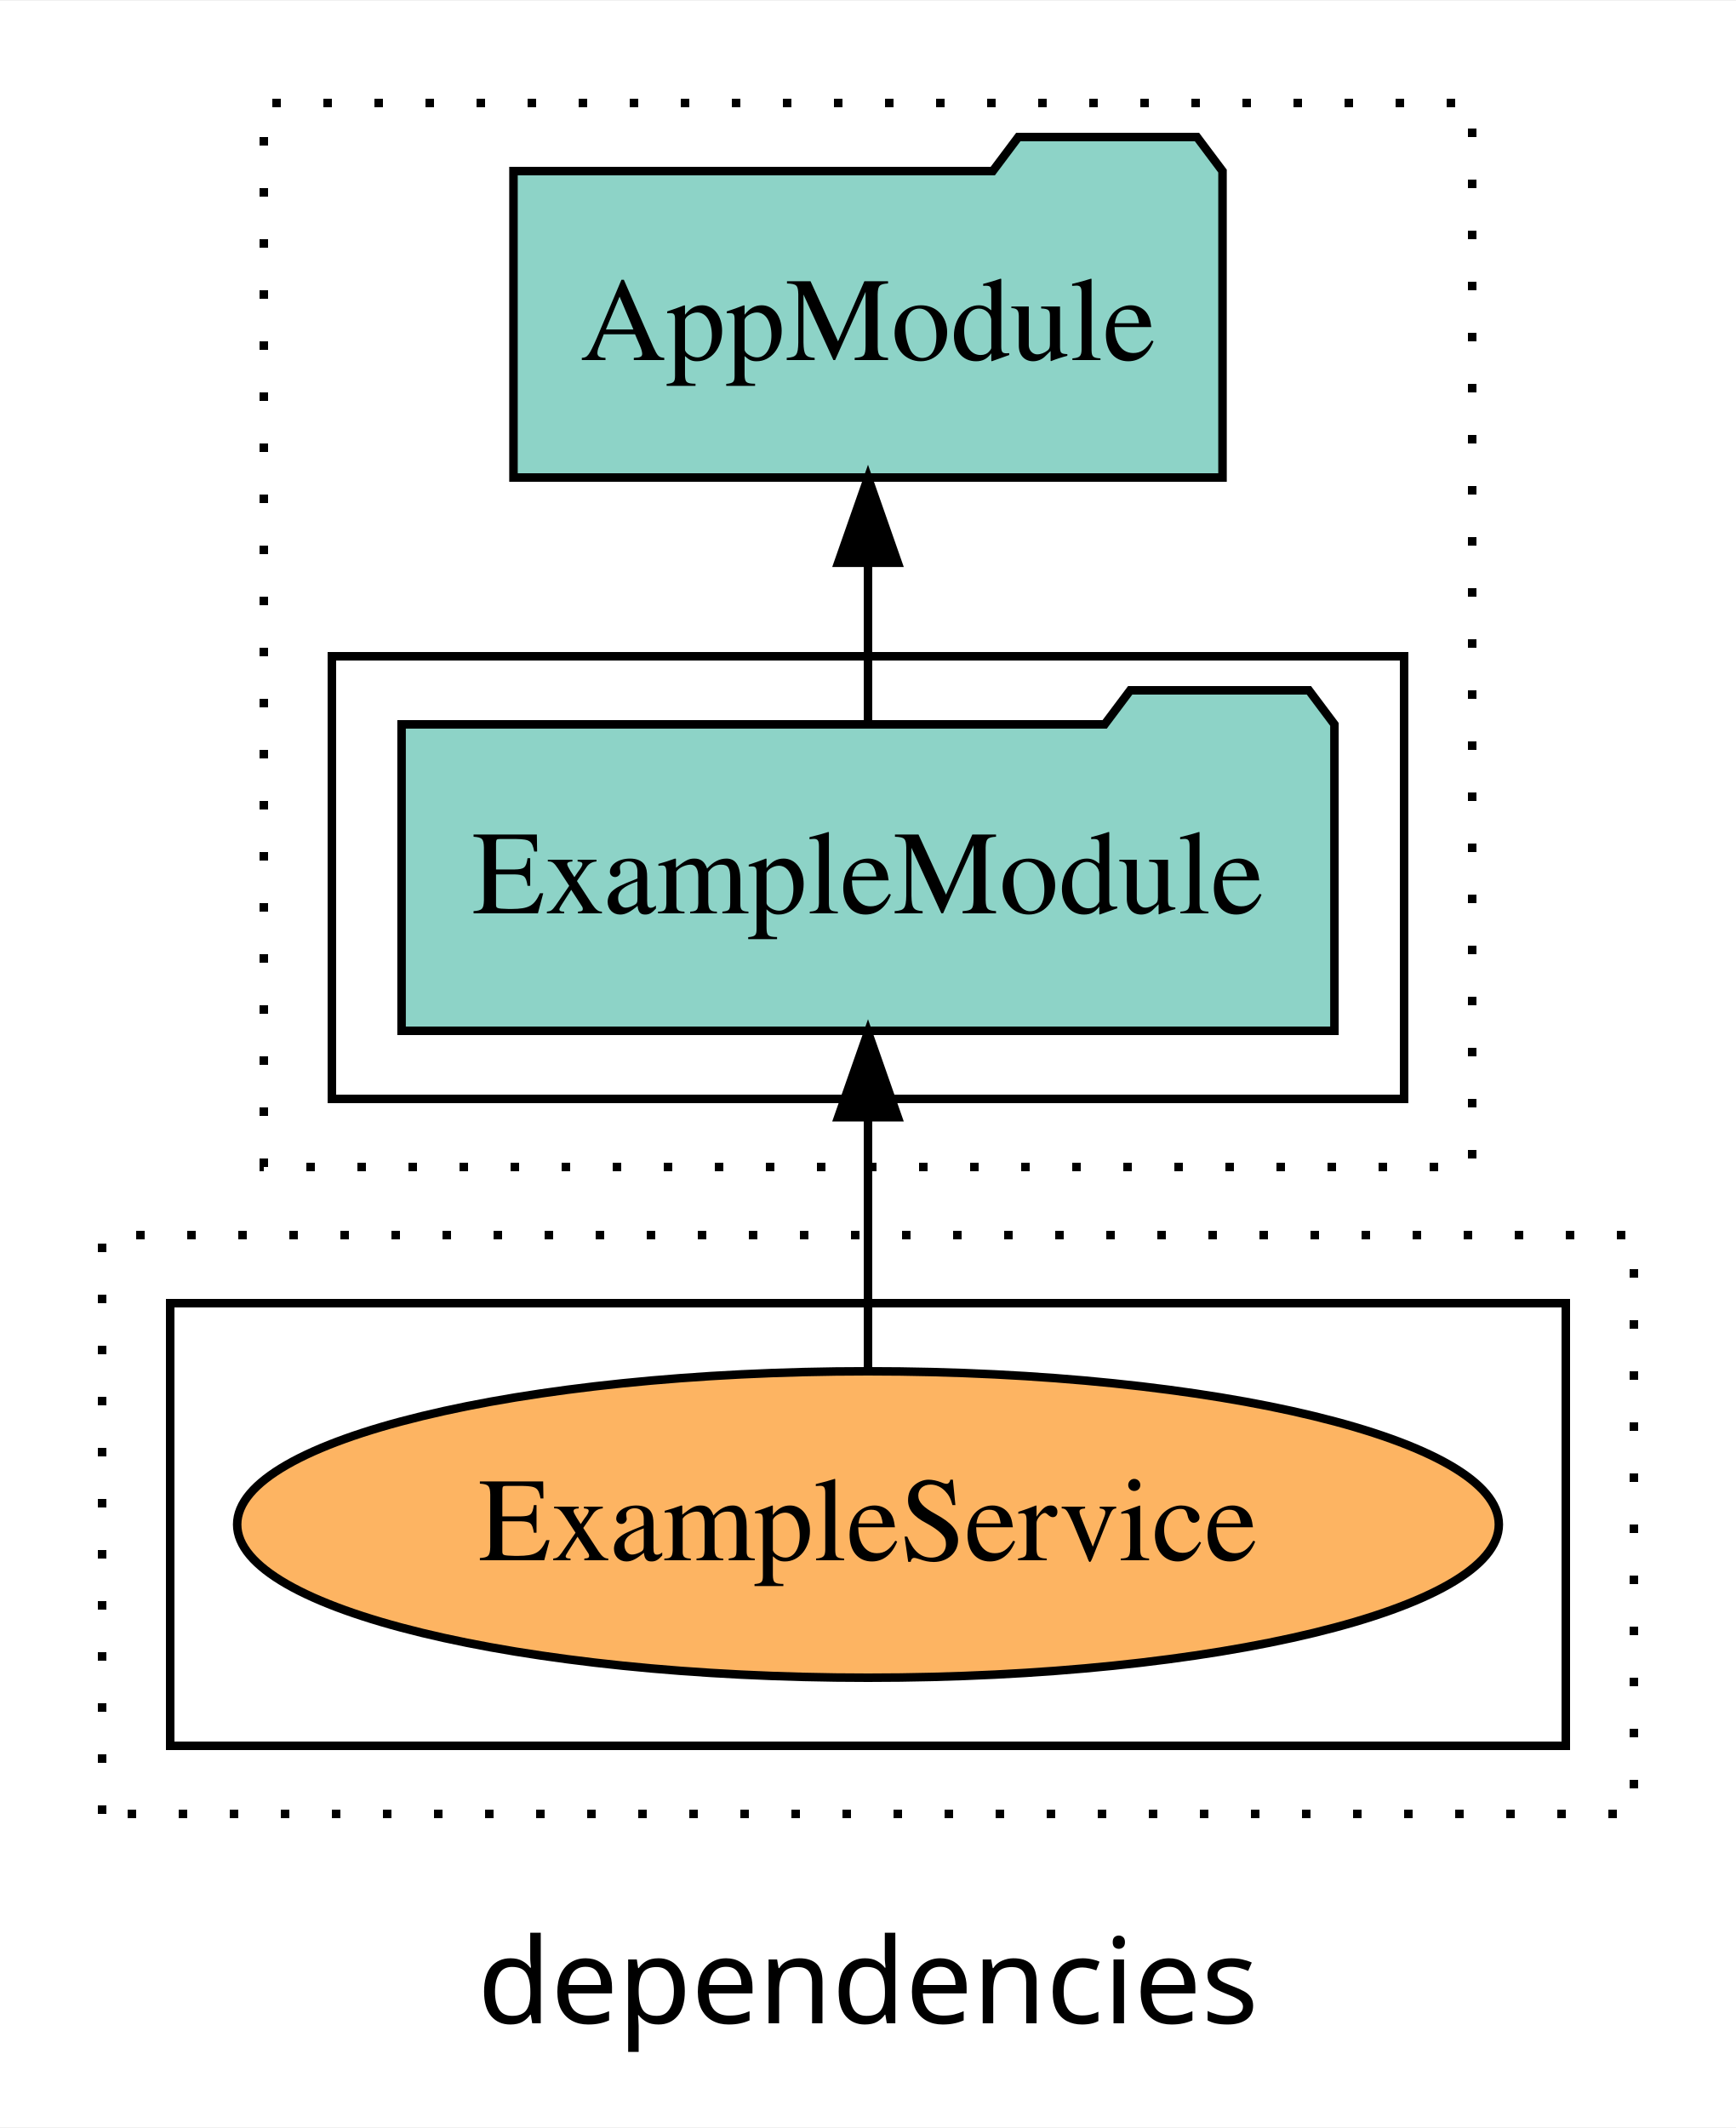
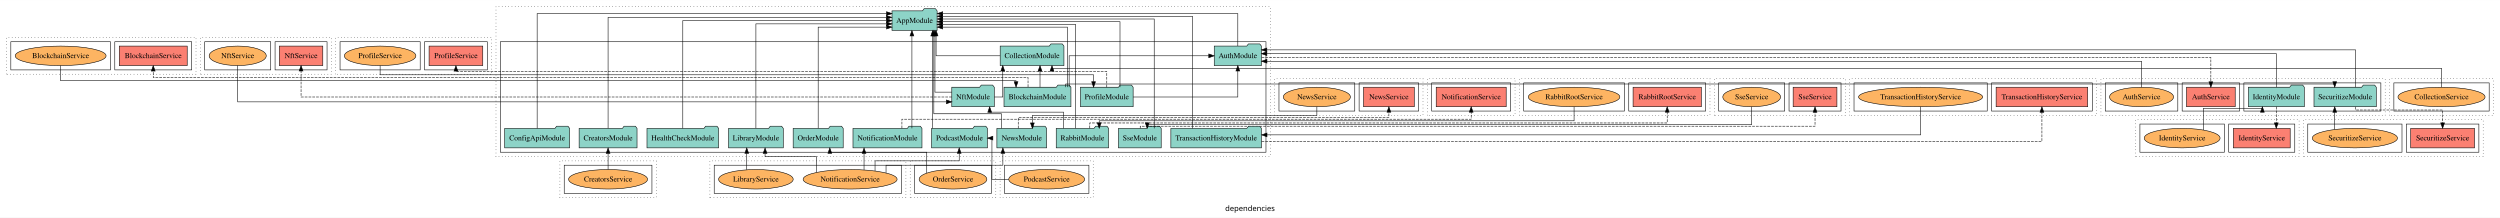
- <svg xmlns="http://www.w3.org/2000/svg" width="204pt" height="250pt" viewBox="0.00 0.00 204.00 249.80">
-   <g id="graph0" class="graph" transform="scale(1 1) rotate(0) translate(4 245.8)">
-     <polygon fill="white" stroke="transparent" points="-4,4 -4,-245.8 200,-245.8 200,4 -4,4" />
-     <text text-anchor="middle" x="98" y="-8.2" font-family="sans-serif" font-size="14.00">dependencies</text>
+ <svg xmlns="http://www.w3.org/2000/svg" width="4617pt" height="402pt" viewBox="0.00 0.00 4617.00 401.80">
+   <g id="graph0" class="graph" transform="scale(1 1) rotate(0) translate(4 397.8)">
+     <polygon fill="white" stroke="transparent" points="-4,4 -4,-397.8 4613,-397.8 4613,4 -4,4" />
+     <text text-anchor="middle" x="2304.5" y="-8.2" font-family="sans-serif" font-size="14.00">dependencies</text>
    <g id="clust1" class="cluster">
-       <polygon fill="none" stroke="black" stroke-dasharray="1,5" points="27,-108.8 27,-233.8 169,-233.8 169,-108.8 27,-108.8" />
+       <polygon fill="none" stroke="black" stroke-dasharray="1,5" points="912,-108.8 912,-385.8 2342,-385.8 2342,-108.8 912,-108.8" />
    </g>
    <g id="clust3" class="cluster">
-       <polygon fill="none" stroke="black" points="35,-116.8 35,-168.8 161,-168.8 161,-116.8 35,-116.8" />
+       <polygon fill="none" stroke="black" points="920,-116.8 920,-320.8 2334,-320.8 2334,-116.8 920,-116.8" />
    </g>
    <g id="clust7" class="cluster">
-       <polygon fill="none" stroke="black" stroke-dasharray="1,5" points="8,-32.8 8,-100.8 188,-100.8 188,-32.8 8,-32.8" />
+       <polygon fill="none" stroke="black" stroke-dasharray="1,5" points="3876,-184.8 3876,-252.8 4401,-252.8 4401,-184.8 3876,-184.8" />
+     </g>
+     <g id="clust9" class="cluster">
+       <polygon fill="none" stroke="black" points="4140,-192.8 4140,-244.8 4393,-244.8 4393,-192.8 4140,-192.8" />
+     </g>
+     <g id="clust10" class="cluster">
+       <polygon fill="none" stroke="black" points="4026,-192.8 4026,-244.8 4132,-244.8 4132,-192.8 4026,-192.8" />
    </g>
    <g id="clust12" class="cluster">
-       <polygon fill="none" stroke="black" points="16,-40.8 16,-92.8 180,-92.8 180,-40.8 16,-40.8" />
+       <polygon fill="none" stroke="black" points="3884,-192.8 3884,-244.8 4018,-244.8 4018,-192.8 3884,-192.8" />
+     </g>
+     <g id="clust13" class="cluster">
+       <polygon fill="none" stroke="black" stroke-dasharray="1,5" points="8,-260.8 8,-328.8 358,-328.8 358,-260.8 8,-260.8" />
+     </g>
+     <g id="clust16" class="cluster">
+       <polygon fill="none" stroke="black" points="208,-268.8 208,-320.8 350,-320.8 350,-268.8 208,-268.8" />
+     </g>
+     <g id="clust18" class="cluster">
+       <polygon fill="none" stroke="black" points="16,-268.8 16,-320.8 200,-320.8 200,-268.8 16,-268.8" />
+     </g>
+     <g id="clust19" class="cluster">
+       <polygon fill="none" stroke="black" stroke-dasharray="1,5" points="4409,-184.8 4409,-252.8 4601,-252.8 4601,-184.8 4409,-184.8" />
+     </g>
+     <g id="clust24" class="cluster">
+       <polygon fill="none" stroke="black" points="4417,-192.8 4417,-244.8 4593,-244.8 4593,-192.8 4417,-192.8" />
+     </g>
+     <g id="clust31" class="cluster">
+       <polygon fill="none" stroke="black" stroke-dasharray="1,5" points="1030,-32.8 1030,-100.8 1208,-100.8 1208,-32.8 1030,-32.8" />
+     </g>
+     <g id="clust36" class="cluster">
+       <polygon fill="none" stroke="black" points="1038,-40.8 1038,-92.8 1200,-92.8 1200,-40.8 1038,-40.8" />
+     </g>
+     <g id="clust43" class="cluster">
+       <polygon fill="none" stroke="black" stroke-dasharray="1,5" points="3940,-108.8 3940,-176.8 4242,-176.8 4242,-108.8 3940,-108.8" />
+     </g>
+     <g id="clust46" class="cluster">
+       <polygon fill="none" stroke="black" points="4112,-116.8 4112,-168.8 4234,-168.8 4234,-116.8 4112,-116.8" />
+     </g>
+     <g id="clust48" class="cluster">
+       <polygon fill="none" stroke="black" points="3948,-116.8 3948,-168.8 4104,-168.8 4104,-116.8 3948,-116.8" />
+     </g>
+     <g id="clust49" class="cluster">
+       <polygon fill="none" stroke="black" stroke-dasharray="1,5" points="1307,-32.8 1307,-100.8 1669,-100.8 1669,-32.8 1307,-32.8" />
+     </g>
+     <g id="clust54" class="cluster">
+       <polygon fill="none" stroke="black" points="1315,-40.8 1315,-92.8 1661,-92.8 1661,-40.8 1315,-40.8" />
+     </g>
+     <g id="clust55" class="cluster">
+       <polygon fill="none" stroke="black" stroke-dasharray="1,5" points="2350,-184.8 2350,-252.8 2624,-252.8 2624,-184.8 2350,-184.8" />
+     </g>
+     <g id="clust58" class="cluster">
+       <polygon fill="none" stroke="black" points="2506,-192.8 2506,-244.8 2616,-244.8 2616,-192.8 2506,-192.8" />
+     </g>
+     <g id="clust60" class="cluster">
+       <polygon fill="none" stroke="black" points="2358,-192.8 2358,-244.8 2498,-244.8 2498,-192.8 2358,-192.8" />
+     </g>
+     <g id="clust61" class="cluster">
+       <polygon fill="none" stroke="black" stroke-dasharray="1,5" points="366,-260.8 366,-328.8 608,-328.8 608,-260.8 366,-260.8" />
+     </g>
+     <g id="clust64" class="cluster">
+       <polygon fill="none" stroke="black" points="504,-268.8 504,-320.8 600,-320.8 600,-268.8 504,-268.8" />
+     </g>
+     <g id="clust66" class="cluster">
+       <polygon fill="none" stroke="black" points="374,-268.8 374,-320.8 496,-320.8 496,-268.8 374,-268.8" />
+     </g>
+     <g id="clust67" class="cluster">
+       <polygon fill="none" stroke="black" stroke-dasharray="1,5" points="2632,-184.8 2632,-252.8 2794,-252.8 2794,-184.8 2632,-184.8" />
+     </g>
+     <g id="clust70" class="cluster">
+       <polygon fill="none" stroke="black" points="2640,-192.8 2640,-244.8 2786,-244.8 2786,-192.8 2640,-192.8" />
+     </g>
+     <g id="clust73" class="cluster">
+       <polygon fill="none" stroke="black" stroke-dasharray="1,5" points="1677,-32.8 1677,-100.8 1835,-100.8 1835,-32.8 1677,-32.8" />
+     </g>
+     <g id="clust78" class="cluster">
+       <polygon fill="none" stroke="black" points="1685,-40.8 1685,-92.8 1827,-92.8 1827,-40.8 1685,-40.8" />
+     </g>
+     <g id="clust79" class="cluster">
+       <polygon fill="none" stroke="black" stroke-dasharray="1,5" points="1843,-32.8 1843,-100.8 2015,-100.8 2015,-32.8 1843,-32.8" />
+     </g>
+     <g id="clust84" class="cluster">
+       <polygon fill="none" stroke="black" points="1851,-40.8 1851,-92.8 2007,-92.8 2007,-40.8 1851,-40.8" />
+     </g>
+     <g id="clust85" class="cluster">
+       <polygon fill="none" stroke="black" stroke-dasharray="1,5" points="616,-260.8 616,-328.8 904,-328.8 904,-260.8 616,-260.8" />
+     </g>
+     <g id="clust88" class="cluster">
+       <polygon fill="none" stroke="black" points="780,-268.8 780,-320.8 896,-320.8 896,-268.8 780,-268.8" />
+     </g>
+     <g id="clust90" class="cluster">
+       <polygon fill="none" stroke="black" points="624,-268.8 624,-320.8 772,-320.8 772,-268.8 624,-268.8" />
+     </g>
+     <g id="clust91" class="cluster">
+       <polygon fill="none" stroke="black" stroke-dasharray="1,5" points="2802,-184.8 2802,-252.8 3154,-252.8 3154,-184.8 2802,-184.8" />
+     </g>
+     <g id="clust94" class="cluster">
+       <polygon fill="none" stroke="black" points="3004,-192.8 3004,-244.8 3146,-244.8 3146,-192.8 3004,-192.8" />
+     </g>
+     <g id="clust96" class="cluster">
+       <polygon fill="none" stroke="black" points="2810,-192.8 2810,-244.8 2996,-244.8 2996,-192.8 2810,-192.8" />
+     </g>
+     <g id="clust97" class="cluster">
+       <polygon fill="none" stroke="black" stroke-dasharray="1,5" points="4250,-108.8 4250,-176.8 4582,-176.8 4582,-108.8 4250,-108.8" />
+     </g>
+     <g id="clust100" class="cluster">
+       <polygon fill="none" stroke="black" points="4440,-116.8 4440,-168.8 4574,-168.8 4574,-116.8 4440,-116.8" />
+     </g>
+     <g id="clust102" class="cluster">
+       <polygon fill="none" stroke="black" points="4258,-116.8 4258,-168.8 4432,-168.8 4432,-116.8 4258,-116.8" />
+     </g>
+     <g id="clust103" class="cluster">
+       <polygon fill="none" stroke="black" stroke-dasharray="1,5" points="3162,-184.8 3162,-252.8 3404,-252.8 3404,-184.8 3162,-184.8" />
+     </g>
+     <g id="clust106" class="cluster">
+       <polygon fill="none" stroke="black" points="3300,-192.8 3300,-244.8 3396,-244.8 3396,-192.8 3300,-192.8" />
+     </g>
+     <g id="clust108" class="cluster">
+       <polygon fill="none" stroke="black" points="3170,-192.8 3170,-244.8 3292,-244.8 3292,-192.8 3170,-192.8" />
+     </g>
+     <g id="clust109" class="cluster">
+       <polygon fill="none" stroke="black" stroke-dasharray="1,5" points="3412,-184.8 3412,-252.8 3868,-252.8 3868,-184.8 3412,-184.8" />
+     </g>
+     <g id="clust112" class="cluster">
+       <polygon fill="none" stroke="black" points="3674,-192.8 3674,-244.8 3860,-244.8 3860,-192.8 3674,-192.8" />
+     </g>
+     <g id="clust114" class="cluster">
+       <polygon fill="none" stroke="black" points="3420,-192.8 3420,-244.8 3666,-244.8 3666,-192.8 3420,-192.8" />
    </g>
    <g id="node1" class="node">
-       <polygon fill="#8dd3c7" stroke="black" points="152.81,-160.8 149.81,-164.8 128.81,-164.8 125.81,-160.8 43.19,-160.8 43.19,-124.8 152.81,-124.8 152.81,-160.8" />
-       <text text-anchor="middle" x="98" y="-138.6" font-family="Times,serif" font-size="14.00">ExampleModule</text>
+       <polygon fill="#8dd3c7" stroke="black" points="2325.55,-312.8 2322.55,-316.8 2301.55,-316.8 2298.55,-312.8 2238.45,-312.8 2238.45,-276.8 2325.55,-276.8 2325.55,-312.8" />
+       <text text-anchor="middle" x="2282" y="-290.6" font-family="Times,serif" font-size="14.00">AuthModule</text>
+     </g>
+     <g id="node17" class="node">
+       <polygon fill="#8dd3c7" stroke="black" points="1726.66,-377.8 1723.66,-381.8 1702.66,-381.8 1699.66,-377.8 1643.34,-377.8 1643.34,-341.8 1726.66,-341.8 1726.66,-377.8" />
+       <text text-anchor="middle" x="1685" y="-355.6" font-family="Times,serif" font-size="14.00">AppModule</text>
+     </g>
+     <g id="edge1" class="edge">
+       <path fill="none" stroke="black" d="M2282,-312.89C2282,-335.93 2282,-372.8 2282,-372.8 2282,-372.8 1736.98,-372.8 1736.98,-372.8" />
+       <polygon fill="black" stroke="black" points="1736.98,-369.3 1726.98,-372.8 1736.98,-376.3 1736.98,-369.3" />
+     </g>
+     <g id="node20" class="node">
+       <polygon fill="#fb8072" stroke="black" points="4123.98,-236.8 4034.02,-236.8 4034.02,-200.8 4123.98,-200.8 4123.98,-236.8" />
+       <text text-anchor="middle" x="4079" y="-214.6" font-family="Times,serif" font-size="14.00">AuthService </text>
+     </g>
+     <g id="edge21" class="edge">
+       <path fill="none" stroke="black" stroke-dasharray="5,2" d="M2325.97,-291.8C2601.55,-291.8 4079,-291.8 4079,-291.8 4079,-291.8 4079,-246.84 4079,-246.84" />
+       <polygon fill="black" stroke="black" points="4082.5,-246.84 4079,-236.84 4075.5,-246.84 4082.5,-246.84" />
    </g>
    <g id="node2" class="node">
-       <polygon fill="#8dd3c7" stroke="black" points="139.66,-225.8 136.66,-229.8 115.66,-229.8 112.66,-225.8 56.34,-225.8 56.34,-189.8 139.66,-189.8 139.66,-225.8" />
-       <text text-anchor="middle" x="98" y="-203.6" font-family="Times,serif" font-size="14.00">AppModule</text>
-     </g>
-     <g id="edge1" class="edge">
-       <path fill="none" stroke="black" d="M98,-160.91C98,-160.91 98,-179.79 98,-179.79" />
-       <polygon fill="black" stroke="black" points="94.5,-179.79 98,-189.79 101.5,-179.79 94.5,-179.79" />
+       <polygon fill="#8dd3c7" stroke="black" points="1973.81,-236.8 1970.81,-240.8 1949.81,-240.8 1946.81,-236.8 1850.19,-236.8 1850.19,-200.8 1973.81,-200.8 1973.81,-236.8" />
+       <text text-anchor="middle" x="1912" y="-214.6" font-family="Times,serif" font-size="14.00">BlockchainModule</text>
+     </g>
+     <g id="edge17" class="edge">
+       <path fill="none" stroke="black" d="M1970.48,-236.81C1970.48,-259.29 1970.48,-294.8 1970.48,-294.8 1970.48,-294.8 2228.36,-294.8 2228.36,-294.8" />
+       <polygon fill="black" stroke="black" points="2228.36,-298.3 2238.36,-294.8 2228.36,-291.3 2228.36,-298.3" />
    </g>
    <g id="node3" class="node">
-       <ellipse fill="#fdb462" stroke="black" cx="98" cy="-66.8" rx="74.13" ry="18" />
-       <text text-anchor="middle" x="98" y="-62.6" font-family="Times,serif" font-size="14.00">ExampleService</text>
+       <polygon fill="#8dd3c7" stroke="black" points="1960.88,-312.8 1957.88,-316.8 1936.88,-316.8 1933.88,-312.8 1843.12,-312.8 1843.12,-276.8 1960.88,-276.8 1960.88,-312.8" />
+       <text text-anchor="middle" x="1902" y="-290.6" font-family="Times,serif" font-size="14.00">CollectionModule</text>
+     </g>
+     <g id="edge25" class="edge">
+       <path fill="none" stroke="black" d="M1916.7,-236.81C1916.7,-236.81 1916.7,-266.65 1916.7,-266.65" />
+       <polygon fill="black" stroke="black" points="1913.2,-266.65 1916.7,-276.65 1920.2,-266.65 1913.2,-266.65" />
    </g>
    <g id="edge2" class="edge">
-       <path fill="none" stroke="black" d="M98,-84.81C98,-84.81 98,-114.65 98,-114.65" />
-       <polygon fill="black" stroke="black" points="94.5,-114.65 98,-124.65 101.5,-114.65 94.5,-114.65" />
+       <path fill="none" stroke="black" d="M1967.3,-237.01C1967.3,-272.57 1967.3,-347.8 1967.3,-347.8 1967.3,-347.8 1736.96,-347.8 1736.96,-347.8" />
+       <polygon fill="black" stroke="black" points="1736.96,-344.3 1726.96,-347.8 1736.96,-351.3 1736.96,-344.3" />
+     </g>
+     <g id="node19" class="node">
+       <polygon fill="#8dd3c7" stroke="black" points="4384.53,-236.8 4381.53,-240.8 4360.53,-240.8 4357.53,-236.8 4269.47,-236.8 4269.47,-200.8 4384.53,-200.8 4384.53,-236.8" />
+       <text text-anchor="middle" x="4327" y="-214.6" font-family="Times,serif" font-size="14.00">SecuritizeModule</text>
+     </g>
+     <g id="edge48" class="edge">
+       <path fill="none" stroke="black" d="M1964.12,-236.99C1964.12,-240.34 1964.12,-242.8 1964.12,-242.8 1964.12,-242.8 4307.75,-242.8 4307.75,-242.8 4307.75,-242.8 4307.75,-242.22 4307.75,-242.22" />
+       <polygon fill="black" stroke="black" points="4311.25,-246.99 4307.75,-236.99 4304.25,-246.99 4311.25,-246.99" />
+     </g>
+     <g id="node22" class="node">
+       <polygon fill="#fb8072" stroke="black" points="341.74,-312.8 216.26,-312.8 216.26,-276.8 341.74,-276.8 341.74,-312.8" />
+       <text text-anchor="middle" x="279" y="-290.6" font-family="Times,serif" font-size="14.00">BlockchainService </text>
+     </g>
+     <g id="edge23" class="edge">
+       <path fill="none" stroke="black" stroke-dasharray="5,2" d="M1894.58,-237.22C1894.58,-246.08 1894.58,-254.8 1894.58,-254.8 1894.58,-254.8 279,-254.8 279,-254.8 279,-254.8 279,-266.67 279,-266.67" />
+       <polygon fill="black" stroke="black" points="275.5,-266.67 279,-276.67 282.5,-266.67 275.5,-266.67" />
+     </g>
+     <g id="edge3" class="edge">
+       <path fill="none" stroke="black" d="M1842.98,-294.8C1791.42,-294.8 1724.75,-294.8 1724.75,-294.8 1724.75,-294.8 1724.75,-331.69 1724.75,-331.69" />
+       <polygon fill="black" stroke="black" points="1721.25,-331.69 1724.75,-341.69 1728.25,-331.69 1721.25,-331.69" />
+     </g>
+     <g id="node4" class="node">
+       <polygon fill="#8dd3c7" stroke="black" points="1047.94,-160.8 1044.94,-164.8 1023.94,-164.8 1020.94,-160.8 928.06,-160.8 928.06,-124.8 1047.94,-124.8 1047.94,-160.8" />
+       <text text-anchor="middle" x="988" y="-138.6" font-family="Times,serif" font-size="14.00">ConfigApiModule</text>
+     </g>
+     <g id="edge4" class="edge">
+       <path fill="none" stroke="black" d="M988,-160.85C988,-215.07 988,-372.8 988,-372.8 988,-372.8 1633.23,-372.8 1633.23,-372.8" />
+       <polygon fill="black" stroke="black" points="1633.23,-376.3 1643.23,-372.8 1633.23,-369.3 1633.23,-376.3" />
+     </g>
+     <g id="node5" class="node">
+       <polygon fill="#8dd3c7" stroke="black" points="1172.48,-160.8 1169.48,-164.8 1148.48,-164.8 1145.48,-160.8 1065.52,-160.8 1065.52,-124.8 1172.48,-124.8 1172.48,-160.8" />
+       <text text-anchor="middle" x="1119" y="-138.6" font-family="Times,serif" font-size="14.00">CreatorsModule</text>
+     </g>
+     <g id="edge5" class="edge">
+       <path fill="none" stroke="black" d="M1119,-161.05C1119,-214.31 1119,-365.8 1119,-365.8 1119,-365.8 1632.92,-365.8 1632.92,-365.8" />
+       <polygon fill="black" stroke="black" points="1632.92,-369.3 1642.92,-365.8 1632.92,-362.3 1632.92,-369.3" />
+     </g>
+     <g id="node6" class="node">
+       <polygon fill="#8dd3c7" stroke="black" points="1323.14,-160.8 1320.14,-164.8 1299.14,-164.8 1296.14,-160.8 1190.86,-160.8 1190.86,-124.8 1323.14,-124.8 1323.14,-160.8" />
+       <text text-anchor="middle" x="1257" y="-138.6" font-family="Times,serif" font-size="14.00">HealthCheckModule</text>
+     </g>
+     <g id="edge6" class="edge">
+       <path fill="none" stroke="black" d="M1257,-160.93C1257,-213.08 1257,-359.8 1257,-359.8 1257,-359.8 1633.18,-359.8 1633.18,-359.8" />
+       <polygon fill="black" stroke="black" points="1633.18,-363.3 1643.18,-359.8 1633.18,-356.3 1633.18,-363.3" />
+     </g>
+     <g id="node7" class="node">
+       <polygon fill="#8dd3c7" stroke="black" points="1442.53,-160.8 1439.53,-164.8 1418.53,-164.8 1415.53,-160.8 1341.47,-160.8 1341.47,-124.8 1442.53,-124.8 1442.53,-160.8" />
+       <text text-anchor="middle" x="1392" y="-138.6" font-family="Times,serif" font-size="14.00">LibraryModule</text>
+     </g>
+     <g id="edge7" class="edge">
+       <path fill="none" stroke="black" d="M1392,-161.16C1392,-212.49 1392,-353.8 1392,-353.8 1392,-353.8 1633.33,-353.8 1633.33,-353.8" />
+       <polygon fill="black" stroke="black" points="1633.33,-357.3 1643.33,-353.8 1633.33,-350.3 1633.33,-357.3" />
+     </g>
+     <g id="node8" class="node">
+       <polygon fill="#8dd3c7" stroke="black" points="1928.94,-160.8 1925.94,-164.8 1904.94,-164.8 1901.94,-160.8 1837.06,-160.8 1837.06,-124.8 1928.94,-124.8 1928.94,-160.8" />
+       <text text-anchor="middle" x="1883" y="-138.6" font-family="Times,serif" font-size="14.00">NewsModule</text>
+     </g>
+     <g id="edge8" class="edge">
+       <path fill="none" stroke="black" d="M1845.49,-160.84C1845.49,-173.36 1845.49,-187.8 1845.49,-187.8 1845.49,-187.8 1720.6,-187.8 1720.6,-187.8 1720.6,-187.8 1720.6,-331.72 1720.6,-331.72" />
+       <polygon fill="black" stroke="black" points="1717.1,-331.72 1720.6,-341.72 1724.1,-331.72 1717.1,-331.72" />
+     </g>
+     <g id="node30" class="node">
+       <polygon fill="#fb8072" stroke="black" points="2607.86,-236.8 2514.14,-236.8 2514.14,-200.8 2607.86,-200.8 2607.86,-236.8" />
+       <text text-anchor="middle" x="2561" y="-214.6" font-family="Times,serif" font-size="14.00">NewsService </text>
+     </g>
+     <g id="edge33" class="edge">
+       <path fill="none" stroke="black" stroke-dasharray="5,2" d="M1876.47,-160.91C1876.47,-170.7 1876.47,-180.8 1876.47,-180.8 1876.47,-180.8 2561,-180.8 2561,-180.8 2561,-180.8 2561,-190.69 2561,-190.69" />
+       <polygon fill="black" stroke="black" points="2557.5,-190.69 2561,-200.69 2564.5,-190.69 2557.5,-190.69" />
+     </g>
+     <g id="node9" class="node">
+       <polygon fill="#8dd3c7" stroke="black" points="1832.21,-236.8 1829.21,-240.8 1808.21,-240.8 1805.21,-236.8 1753.79,-236.8 1753.79,-200.8 1832.21,-200.8 1832.21,-236.8" />
+       <text text-anchor="middle" x="1793" y="-214.6" font-family="Times,serif" font-size="14.00">NftModule</text>
+     </g>
+     <g id="edge26" class="edge">
+       <path fill="none" stroke="black" d="M1832.33,-218.8C1841.13,-218.8 1847.92,-218.8 1847.92,-218.8 1847.92,-218.8 1847.92,-266.79 1847.92,-266.79" />
+       <polygon fill="black" stroke="black" points="1844.42,-266.79 1847.92,-276.79 1851.42,-266.79 1844.42,-266.79" />
+     </g>
+     <g id="edge9" class="edge">
+       <path fill="none" stroke="black" d="M1753.73,-227.8C1737.62,-227.8 1722.68,-227.8 1722.68,-227.8 1722.68,-227.8 1722.68,-331.72 1722.68,-331.72" />
+       <polygon fill="black" stroke="black" points="1719.18,-331.72 1722.68,-341.72 1726.18,-331.72 1719.18,-331.72" />
+     </g>
+     <g id="node32" class="node">
+       <polygon fill="#fb8072" stroke="black" points="592.14,-312.8 511.86,-312.8 511.86,-276.8 592.14,-276.8 592.14,-312.8" />
+       <text text-anchor="middle" x="552" y="-290.6" font-family="Times,serif" font-size="14.00">NftService </text>
+     </g>
+     <g id="edge37" class="edge">
+       <path fill="none" stroke="black" stroke-dasharray="5,2" d="M1753.81,-218.8C1542.86,-218.8 552,-218.8 552,-218.8 552,-218.8 552,-266.79 552,-266.79" />
+       <polygon fill="black" stroke="black" points="548.5,-266.79 552,-276.79 555.5,-266.79 548.5,-266.79" />
+     </g>
+     <g id="node10" class="node">
+       <polygon fill="#8dd3c7" stroke="black" points="1698.7,-160.8 1695.7,-164.8 1674.7,-164.8 1671.7,-160.8 1571.3,-160.8 1571.3,-124.8 1698.7,-124.8 1698.7,-160.8" />
+       <text text-anchor="middle" x="1635" y="-138.6" font-family="Times,serif" font-size="14.00">NotificationModule</text>
+     </g>
+     <g id="edge10" class="edge">
+       <path fill="none" stroke="black" d="M1680.12,-160.93C1680.12,-160.93 1680.12,-331.57 1680.12,-331.57" />
+       <polygon fill="black" stroke="black" points="1676.62,-331.57 1680.12,-341.57 1683.62,-331.57 1676.62,-331.57" />
+     </g>
+     <g id="node34" class="node">
+       <polygon fill="#fb8072" stroke="black" points="2777.63,-236.8 2648.37,-236.8 2648.37,-200.8 2777.63,-200.8 2777.63,-236.8" />
+       <text text-anchor="middle" x="2713" y="-214.6" font-family="Times,serif" font-size="14.00">NotificationService </text>
+     </g>
+     <g id="edge39" class="edge">
+       <path fill="none" stroke="black" stroke-dasharray="5,2" d="M1661.65,-161.12C1661.65,-169.59 1661.65,-177.8 1661.65,-177.8 1661.65,-177.8 2713,-177.8 2713,-177.8 2713,-177.8 2713,-190.7 2713,-190.7" />
+       <polygon fill="black" stroke="black" points="2709.5,-190.7 2713,-200.7 2716.5,-190.7 2709.5,-190.7" />
+     </g>
+     <g id="node11" class="node">
+       <polygon fill="#8dd3c7" stroke="black" points="1553.2,-160.8 1550.2,-164.8 1529.2,-164.8 1526.2,-160.8 1460.8,-160.8 1460.8,-124.8 1553.2,-124.8 1553.2,-160.8" />
+       <text text-anchor="middle" x="1507" y="-138.6" font-family="Times,serif" font-size="14.00">OrderModule</text>
+     </g>
+     <g id="edge11" class="edge">
+       <path fill="none" stroke="black" d="M1507,-160.99C1507,-211.16 1507,-347.8 1507,-347.8 1507,-347.8 1633.27,-347.8 1633.27,-347.8" />
+       <polygon fill="black" stroke="black" points="1633.27,-351.3 1643.27,-347.8 1633.27,-344.3 1633.27,-351.3" />
+     </g>
+     <g id="node12" class="node">
+       <polygon fill="#8dd3c7" stroke="black" points="1819.6,-160.8 1816.6,-164.8 1795.6,-164.8 1792.6,-160.8 1716.4,-160.8 1716.4,-124.8 1819.6,-124.8 1819.6,-160.8" />
+       <text text-anchor="middle" x="1768" y="-138.6" font-family="Times,serif" font-size="14.00">PodcastModule</text>
+     </g>
+     <g id="edge12" class="edge">
+       <path fill="none" stroke="black" d="M1718.52,-160.93C1718.52,-160.93 1718.52,-331.57 1718.52,-331.57" />
+       <polygon fill="black" stroke="black" points="1715.02,-331.57 1718.52,-341.57 1722.02,-331.57 1715.02,-331.57" />
+     </g>
+     <g id="node13" class="node">
+       <polygon fill="#8dd3c7" stroke="black" points="2088.66,-236.8 2085.66,-240.8 2064.66,-240.8 2061.66,-236.8 1991.34,-236.8 1991.34,-200.8 2088.66,-200.8 2088.66,-236.8" />
+       <text text-anchor="middle" x="2040" y="-214.6" font-family="Times,serif" font-size="14.00">ProfileModule</text>
+     </g>
+     <g id="edge19" class="edge">
+       <path fill="none" stroke="black" d="M2088.68,-218.8C2159.35,-218.8 2282,-218.8 2282,-218.8 2282,-218.8 2282,-266.79 2282,-266.79" />
+       <polygon fill="black" stroke="black" points="2278.5,-266.79 2282,-276.79 2285.5,-266.79 2278.5,-266.79" />
+     </g>
+     <g id="edge13" class="edge">
+       <path fill="none" stroke="black" d="M2064.41,-236.97C2064.41,-274.65 2064.41,-357.8 2064.41,-357.8 2064.41,-357.8 1736.69,-357.8 1736.69,-357.8" />
+       <polygon fill="black" stroke="black" points="1736.69,-354.3 1726.69,-357.8 1736.69,-361.3 1736.69,-354.3" />
+     </g>
+     <g id="node37" class="node">
+       <polygon fill="#fb8072" stroke="black" points="887.58,-312.8 788.42,-312.8 788.42,-276.8 887.58,-276.8 887.58,-312.8" />
+       <text text-anchor="middle" x="838" y="-290.6" font-family="Times,serif" font-size="14.00">ProfileService </text>
+     </g>
+     <g id="edge44" class="edge">
+       <path fill="none" stroke="black" stroke-dasharray="5,2" d="M2040,-236.84C2040,-250.09 2040,-265.8 2040,-265.8 2040,-265.8 838,-265.8 838,-265.8 838,-265.8 838,-266.88 838,-266.88" />
+       <polygon fill="black" stroke="black" points="834.5,-266.6 838,-276.6 841.5,-266.6 834.5,-266.6" />
+     </g>
+     <g id="node14" class="node">
+       <polygon fill="#8dd3c7" stroke="black" points="2043.38,-160.8 2040.38,-164.8 2019.38,-164.8 2016.38,-160.8 1946.62,-160.8 1946.62,-124.8 2043.38,-124.8 2043.38,-160.8" />
+       <text text-anchor="middle" x="1995" y="-138.6" font-family="Times,serif" font-size="14.00">RabbitModule</text>
+     </g>
+     <g id="edge36" class="edge">
+       <path fill="none" stroke="black" d="M1960.11,-160.95C1960.11,-174.54 1960.11,-190.8 1960.11,-190.8 1960.11,-190.8 1823.74,-190.8 1823.74,-190.8 1823.74,-190.8 1823.74,-191.78 1823.74,-191.78" />
+       <polygon fill="black" stroke="black" points="1820.24,-190.59 1823.74,-200.59 1827.24,-190.59 1820.24,-190.59" />
+     </g>
+     <g id="edge14" class="edge">
+       <path fill="none" stroke="black" d="M1982.41,-161.07C1982.41,-212.16 1982.41,-352.8 1982.41,-352.8 1982.41,-352.8 1736.67,-352.8 1736.67,-352.8" />
+       <polygon fill="black" stroke="black" points="1736.67,-349.3 1726.67,-352.8 1736.67,-356.3 1736.67,-349.3" />
+     </g>
+     <g id="node39" class="node">
+       <polygon fill="#fb8072" stroke="black" points="3138.04,-236.8 3011.96,-236.8 3011.96,-200.8 3138.04,-200.8 3138.04,-236.8" />
+       <text text-anchor="middle" x="3075" y="-214.6" font-family="Times,serif" font-size="14.00">RabbitRootService </text>
+     </g>
+     <g id="edge46" class="edge">
+       <path fill="none" stroke="black" stroke-dasharray="5,2" d="M2008.6,-161.01C2008.6,-166.35 2008.6,-170.8 2008.6,-170.8 2008.6,-170.8 3075,-170.8 3075,-170.8 3075,-170.8 3075,-190.65 3075,-190.65" />
+       <polygon fill="black" stroke="black" points="3071.5,-190.65 3075,-200.65 3078.5,-190.65 3071.5,-190.65" />
+     </g>
+     <g id="node15" class="node">
+       <polygon fill="#8dd3c7" stroke="black" points="2140.5,-160.8 2137.5,-164.8 2116.5,-164.8 2113.5,-160.8 2061.5,-160.8 2061.5,-124.8 2140.5,-124.8 2140.5,-160.8" />
+       <text text-anchor="middle" x="2101" y="-138.6" font-family="Times,serif" font-size="14.00">SseModule</text>
+     </g>
+     <g id="edge15" class="edge">
+       <path fill="none" stroke="black" d="M2127.58,-160.8C2127.58,-213.35 2127.58,-362.8 2127.58,-362.8 2127.58,-362.8 1737.04,-362.8 1737.04,-362.8" />
+       <polygon fill="black" stroke="black" points="1737.04,-359.3 1727.04,-362.8 1737.04,-366.3 1737.04,-359.3" />
+     </g>
+     <g id="node43" class="node">
+       <polygon fill="#fb8072" stroke="black" points="3388.43,-236.8 3307.57,-236.8 3307.57,-200.8 3388.43,-200.8 3388.43,-236.8" />
+       <text text-anchor="middle" x="3348" y="-214.6" font-family="Times,serif" font-size="14.00">SseService </text>
+     </g>
+     <g id="edge51" class="edge">
+       <path fill="none" stroke="black" stroke-dasharray="5,2" d="M2101.75,-160.97C2101.75,-163.25 2101.75,-164.8 2101.75,-164.8 2101.75,-164.8 3348,-164.8 3348,-164.8 3348,-164.8 3348,-190.52 3348,-190.52" />
+       <polygon fill="black" stroke="black" points="3344.5,-190.52 3348,-200.52 3351.5,-190.52 3344.5,-190.52" />
+     </g>
+     <g id="node16" class="node">
+       <polygon fill="#8dd3c7" stroke="black" points="2325.64,-160.8 2322.64,-164.8 2301.64,-164.8 2298.64,-160.8 2158.36,-160.8 2158.36,-124.8 2325.64,-124.8 2325.64,-160.8" />
+       <text text-anchor="middle" x="2242" y="-138.6" font-family="Times,serif" font-size="14.00">TransactionHistoryModule</text>
+     </g>
+     <g id="edge16" class="edge">
+       <path fill="none" stroke="black" d="M2198.2,-160.83C2198.2,-214.22 2198.2,-367.8 2198.2,-367.8 2198.2,-367.8 1737,-367.8 1737,-367.8" />
+       <polygon fill="black" stroke="black" points="1737,-364.3 1727,-367.8 1737,-371.3 1737,-364.3" />
+     </g>
+     <g id="node45" class="node">
+       <polygon fill="#fb8072" stroke="black" points="3851.56,-236.8 3682.44,-236.8 3682.44,-200.8 3851.56,-200.8 3851.56,-236.8" />
+       <text text-anchor="middle" x="3767" y="-214.6" font-family="Times,serif" font-size="14.00">TransactionHistoryService </text>
+     </g>
+     <g id="edge53" class="edge">
+       <path fill="none" stroke="black" stroke-dasharray="5,2" d="M2325.89,-136.8C2645.22,-136.8 3767,-136.8 3767,-136.8 3767,-136.8 3767,-190.6 3767,-190.6" />
+       <polygon fill="black" stroke="black" points="3763.5,-190.6 3767,-200.6 3770.5,-190.6 3763.5,-190.6" />
+     </g>
+     <g id="node18" class="node">
+       <polygon fill="#8dd3c7" stroke="black" points="4251.6,-236.8 4248.6,-240.8 4227.6,-240.8 4224.6,-236.8 4148.4,-236.8 4148.4,-200.8 4251.6,-200.8 4251.6,-236.8" />
+       <text text-anchor="middle" x="4200" y="-214.6" font-family="Times,serif" font-size="14.00">IdentityModule</text>
+     </g>
+     <g id="edge18" class="edge">
+       <path fill="none" stroke="black" d="M4200,-236.95C4200,-260.56 4200,-298.8 4200,-298.8 4200,-298.8 2335.66,-298.8 2335.66,-298.8" />
+       <polygon fill="black" stroke="black" points="2335.66,-295.3 2325.66,-298.8 2335.66,-302.3 2335.66,-295.3" />
+     </g>
+     <g id="node26" class="node">
+       <polygon fill="#fb8072" stroke="black" points="4225.52,-160.8 4120.48,-160.8 4120.48,-124.8 4225.52,-124.8 4225.52,-160.8" />
+       <text text-anchor="middle" x="4173" y="-138.6" font-family="Times,serif" font-size="14.00">IdentityService </text>
+     </g>
+     <g id="edge29" class="edge">
+       <path fill="none" stroke="black" stroke-dasharray="5,2" d="M4199.83,-200.79C4199.83,-200.79 4199.83,-170.95 4199.83,-170.95" />
+       <polygon fill="black" stroke="black" points="4203.33,-170.95 4199.83,-160.95 4196.33,-170.95 4203.33,-170.95" />
+     </g>
+     <g id="edge20" class="edge">
+       <path fill="none" stroke="black" d="M4346.25,-236.83C4346.25,-262.31 4346.25,-305.8 4346.25,-305.8 4346.25,-305.8 2335.59,-305.8 2335.59,-305.8" />
+       <polygon fill="black" stroke="black" points="2335.59,-302.3 2325.59,-305.8 2335.59,-309.3 2335.59,-302.3" />
+     </g>
+     <g id="node41" class="node">
+       <polygon fill="#fb8072" stroke="black" points="4565.95,-160.8 4448.05,-160.8 4448.05,-124.8 4565.95,-124.8 4565.95,-160.8" />
+       <text text-anchor="middle" x="4507" y="-138.6" font-family="Times,serif" font-size="14.00">SecuritizeService </text>
+     </g>
+     <g id="edge49" class="edge">
+       <path fill="none" stroke="black" stroke-dasharray="5,2" d="M4346.25,-200.61C4346.25,-197.26 4346.25,-194.8 4346.25,-194.8 4346.25,-194.8 4507,-194.8 4507,-194.8 4507,-194.8 4507,-170.99 4507,-170.99" />
+       <polygon fill="black" stroke="black" points="4510.5,-170.99 4507,-160.99 4503.5,-170.99 4510.5,-170.99" />
+     </g>
+     <g id="node21" class="node">
+       <ellipse fill="#fdb462" stroke="black" cx="3951" cy="-218.8" rx="59.11" ry="18" />
+       <text text-anchor="middle" x="3951" y="-214.6" font-family="Times,serif" font-size="14.00">AuthService</text>
+     </g>
+     <g id="edge22" class="edge">
+       <path fill="none" stroke="black" d="M3951,-236.83C3951,-256.38 3951,-284.8 3951,-284.8 3951,-284.8 2335.78,-284.8 2335.78,-284.8" />
+       <polygon fill="black" stroke="black" points="2335.78,-281.3 2325.78,-284.8 2335.78,-288.3 2335.78,-281.3" />
+     </g>
+     <g id="node23" class="node">
+       <ellipse fill="#fdb462" stroke="black" cx="108" cy="-294.8" rx="83.95" ry="18" />
+       <text text-anchor="middle" x="108" y="-290.6" font-family="Times,serif" font-size="14.00">BlockchainService</text>
+     </g>
+     <g id="edge24" class="edge">
+       <path fill="none" stroke="black" d="M108,-276.62C108,-263.76 108,-248.8 108,-248.8 108,-248.8 1872.46,-248.8 1872.46,-248.8 1872.46,-248.8 1872.46,-246.94 1872.46,-246.94" />
+       <polygon fill="black" stroke="black" points="1875.96,-246.94 1872.46,-236.94 1868.96,-246.94 1875.96,-246.94" />
+     </g>
+     <g id="node24" class="node">
+       <ellipse fill="#fdb462" stroke="black" cx="4505" cy="-218.8" rx="80.45" ry="18" />
+       <text text-anchor="middle" x="4505" y="-214.6" font-family="Times,serif" font-size="14.00">CollectionService</text>
+     </g>
+     <g id="edge27" class="edge">
+       <path fill="none" stroke="black" d="M4505,-237.04C4505,-252.37 4505,-271.8 4505,-271.8 4505,-271.8 1938.82,-271.8 1938.82,-271.8 1938.82,-271.8 1938.82,-272.29 1938.82,-272.29" />
+       <polygon fill="black" stroke="black" points="1935.32,-266.68 1938.82,-276.68 1942.32,-266.68 1935.32,-266.68" />
+     </g>
+     <g id="node25" class="node">
+       <ellipse fill="#fdb462" stroke="black" cx="1119" cy="-66.8" rx="72.92" ry="18" />
+       <text text-anchor="middle" x="1119" y="-62.6" font-family="Times,serif" font-size="14.00">CreatorsService</text>
+     </g>
+     <g id="edge28" class="edge">
+       <path fill="none" stroke="black" d="M1119,-84.81C1119,-84.81 1119,-114.65 1119,-114.65" />
+       <polygon fill="black" stroke="black" points="1115.5,-114.65 1119,-124.65 1122.5,-114.65 1115.5,-114.65" />
+     </g>
+     <g id="node27" class="node">
+       <ellipse fill="#fdb462" stroke="black" cx="4026" cy="-142.8" rx="70.06" ry="18" />
+       <text text-anchor="middle" x="4026" y="-138.6" font-family="Times,serif" font-size="14.00">IdentityService</text>
+     </g>
+     <g id="edge30" class="edge">
+       <path fill="none" stroke="black" d="M4065.14,-157.83C4065.14,-174.11 4065.14,-197.8 4065.14,-197.8 4065.14,-197.8 4174.14,-197.8 4174.14,-197.8 4174.14,-197.8 4174.14,-198.09 4174.14,-198.09" />
+       <polygon fill="black" stroke="black" points="4170.64,-190.72 4174.14,-200.72 4177.64,-190.72 4170.64,-190.72" />
+     </g>
+     <g id="node28" class="node">
+       <ellipse fill="#fdb462" stroke="black" cx="1392" cy="-66.8" rx="68.9" ry="18" />
+       <text text-anchor="middle" x="1392" y="-62.6" font-family="Times,serif" font-size="14.00">LibraryService</text>
+     </g>
+     <g id="edge31" class="edge">
+       <path fill="none" stroke="black" d="M1375.08,-84.43C1375.08,-84.43 1375.08,-114.74 1375.08,-114.74" />
+       <polygon fill="black" stroke="black" points="1371.58,-114.74 1375.08,-124.74 1378.58,-114.74 1371.58,-114.74" />
+     </g>
+     <g id="node29" class="node">
+       <ellipse fill="#fdb462" stroke="black" cx="1566" cy="-66.8" rx="86.81" ry="18" />
+       <text text-anchor="middle" x="1566" y="-62.6" font-family="Times,serif" font-size="14.00">NotificationService</text>
+     </g>
+     <g id="edge32" class="edge">
+       <path fill="none" stroke="black" d="M1503.93,-79.63C1503.93,-91.98 1503.93,-108.8 1503.93,-108.8 1503.93,-108.8 1408.92,-108.8 1408.92,-108.8 1408.92,-108.8 1408.92,-114.61 1408.92,-114.61" />
+       <polygon fill="black" stroke="black" points="1405.42,-114.61 1408.92,-124.61 1412.42,-114.61 1405.42,-114.61" />
+     </g>
+     <g id="edge35" class="edge">
+       <path fill="none" stroke="black" d="M1632.34,-78.58C1632.34,-85.46 1632.34,-92.8 1632.34,-92.8 1632.34,-92.8 1848.12,-92.8 1848.12,-92.8 1848.12,-92.8 1848.12,-114.75 1848.12,-114.75" />
+       <polygon fill="black" stroke="black" points="1844.62,-114.75 1848.12,-124.75 1851.62,-114.75 1844.62,-114.75" />
+     </g>
+     <g id="edge40" class="edge">
+       <path fill="none" stroke="black" d="M1591.71,-84.05C1591.71,-84.05 1591.71,-114.56 1591.71,-114.56" />
+       <polygon fill="black" stroke="black" points="1588.21,-114.56 1591.71,-124.56 1595.21,-114.56 1588.21,-114.56" />
+     </g>
+     <g id="edge42" class="edge">
+       <path fill="none" stroke="black" d="M1612.03,-82.21C1612.03,-91.2 1612.03,-100.8 1612.03,-100.8 1612.03,-100.8 1767.48,-100.8 1767.48,-100.8 1767.48,-100.8 1767.48,-114.74 1767.48,-114.74" />
+       <polygon fill="black" stroke="black" points="1763.98,-114.74 1767.48,-124.74 1770.98,-114.74 1763.98,-114.74" />
+     </g>
+     <g id="node31" class="node">
+       <ellipse fill="#fdb462" stroke="black" cx="2428" cy="-218.8" rx="61.97" ry="18" />
+       <text text-anchor="middle" x="2428" y="-214.6" font-family="Times,serif" font-size="14.00">NewsService</text>
+     </g>
+     <g id="edge34" class="edge">
+       <path fill="none" stroke="black" d="M2428,-200.61C2428,-192.52 2428,-184.8 2428,-184.8 2428,-184.8 1902.59,-184.8 1902.59,-184.8 1902.59,-184.8 1902.59,-170.86 1902.59,-170.86" />
+       <polygon fill="black" stroke="black" points="1906.09,-170.86 1902.59,-160.86 1899.09,-170.86 1906.09,-170.86" />
+     </g>
+     <g id="node33" class="node">
+       <ellipse fill="#fdb462" stroke="black" cx="435" cy="-294.8" rx="52.73" ry="18" />
+       <text text-anchor="middle" x="435" y="-290.6" font-family="Times,serif" font-size="14.00">NftService</text>
+     </g>
+     <g id="edge38" class="edge">
+       <path fill="none" stroke="black" d="M435,-276.77C435,-251.82 435,-209.8 435,-209.8 435,-209.8 1743.82,-209.8 1743.82,-209.8" />
+       <polygon fill="black" stroke="black" points="1743.82,-213.3 1753.82,-209.8 1743.82,-206.3 1743.82,-213.3" />
+     </g>
+     <g id="node35" class="node">
+       <ellipse fill="#fdb462" stroke="black" cx="1756" cy="-66.8" rx="62.53" ry="18" />
+       <text text-anchor="middle" x="1756" y="-62.6" font-family="Times,serif" font-size="14.00">OrderService</text>
+     </g>
+     <g id="edge41" class="edge">
+       <path fill="none" stroke="black" d="M1707.52,-78.4C1707.52,-93.17 1707.52,-116.8 1707.52,-116.8 1707.52,-116.8 1528.51,-116.8 1528.51,-116.8 1528.51,-116.8 1528.51,-117.59 1528.51,-117.59" />
+       <polygon fill="black" stroke="black" points="1525.01,-114.74 1528.51,-124.74 1532.01,-114.74 1525.01,-114.74" />
+     </g>
+     <g id="node36" class="node">
+       <ellipse fill="#fdb462" stroke="black" cx="1929" cy="-66.8" rx="70.07" ry="18" />
+       <text text-anchor="middle" x="1929" y="-62.6" font-family="Times,serif" font-size="14.00">PodcastService</text>
+     </g>
+     <g id="edge43" class="edge">
+       <path fill="none" stroke="black" d="M1858.8,-66.8C1841.55,-66.8 1827.92,-66.8 1827.92,-66.8 1827.92,-66.8 1827.92,-142.8 1827.92,-142.8 1827.92,-142.8 1827.09,-142.8 1827.09,-142.8" />
+       <polygon fill="black" stroke="black" points="1829.59,-139.3 1819.59,-142.8 1829.59,-146.3 1829.59,-139.3" />
+     </g>
+     <g id="node38" class="node">
+       <ellipse fill="#fdb462" stroke="black" cx="698" cy="-294.8" rx="66.05" ry="18" />
+       <text text-anchor="middle" x="698" y="-290.6" font-family="Times,serif" font-size="14.00">ProfileService</text>
+     </g>
+     <g id="edge45" class="edge">
+       <path fill="none" stroke="black" d="M698,-276.48C698,-268.01 698,-259.8 698,-259.8 698,-259.8 2015.59,-259.8 2015.59,-259.8 2015.59,-259.8 2015.59,-246.9 2015.59,-246.9" />
+       <polygon fill="black" stroke="black" points="2019.09,-246.9 2015.59,-236.9 2012.09,-246.9 2019.09,-246.9" />
+     </g>
+     <g id="node40" class="node">
+       <ellipse fill="#fdb462" stroke="black" cx="2903" cy="-218.8" rx="84.55" ry="18" />
+       <text text-anchor="middle" x="2903" y="-214.6" font-family="Times,serif" font-size="14.00">RabbitRootService</text>
+     </g>
+     <g id="edge47" class="edge">
+       <path fill="none" stroke="black" d="M2903,-200.65C2903,-188.53 2903,-174.8 2903,-174.8 2903,-174.8 2026.02,-174.8 2026.02,-174.8 2026.02,-174.8 2026.02,-171.04 2026.02,-171.04" />
+       <polygon fill="black" stroke="black" points="2029.52,-171.04 2026.02,-161.04 2022.52,-171.04 2029.52,-171.04" />
+     </g>
+     <g id="node42" class="node">
+       <ellipse fill="#fdb462" stroke="black" cx="4345" cy="-142.8" rx="78.7" ry="18" />
+       <text text-anchor="middle" x="4345" y="-138.6" font-family="Times,serif" font-size="14.00">SecuritizeService</text>
+     </g>
+     <g id="edge50" class="edge">
+       <path fill="none" stroke="black" d="M4307.75,-158.92C4307.75,-158.92 4307.75,-190.57 4307.75,-190.57" />
+       <polygon fill="black" stroke="black" points="4304.25,-190.57 4307.75,-200.57 4311.25,-190.57 4304.25,-190.57" />
+     </g>
+     <g id="node44" class="node">
+       <ellipse fill="#fdb462" stroke="black" cx="3231" cy="-218.8" rx="53.32" ry="18" />
+       <text text-anchor="middle" x="3231" y="-214.6" font-family="Times,serif" font-size="14.00">SseService</text>
+     </g>
+     <g id="edge52" class="edge">
+       <path fill="none" stroke="black" d="M3231,-200.68C3231,-186.02 3231,-167.8 3231,-167.8 3231,-167.8 2114.66,-167.8 2114.66,-167.8 2114.66,-167.8 2114.66,-167.12 2114.66,-167.12" />
+       <polygon fill="black" stroke="black" points="2118.16,-170.97 2114.66,-160.97 2111.16,-170.97 2118.16,-170.97" />
+     </g>
+     <g id="node46" class="node">
+       <ellipse fill="#fdb462" stroke="black" cx="3543" cy="-218.8" rx="114.59" ry="18" />
+       <text text-anchor="middle" x="3543" y="-214.6" font-family="Times,serif" font-size="14.00">TransactionHistoryService</text>
+     </g>
+     <g id="edge54" class="edge">
+       <path fill="none" stroke="black" d="M3543,-200.77C3543,-180.03 3543,-148.8 3543,-148.8 3543,-148.8 2335.86,-148.8 2335.86,-148.8" />
+       <polygon fill="black" stroke="black" points="2335.86,-145.3 2325.86,-148.8 2335.86,-152.3 2335.86,-145.3" />
    </g>
  </g>
</svg>
